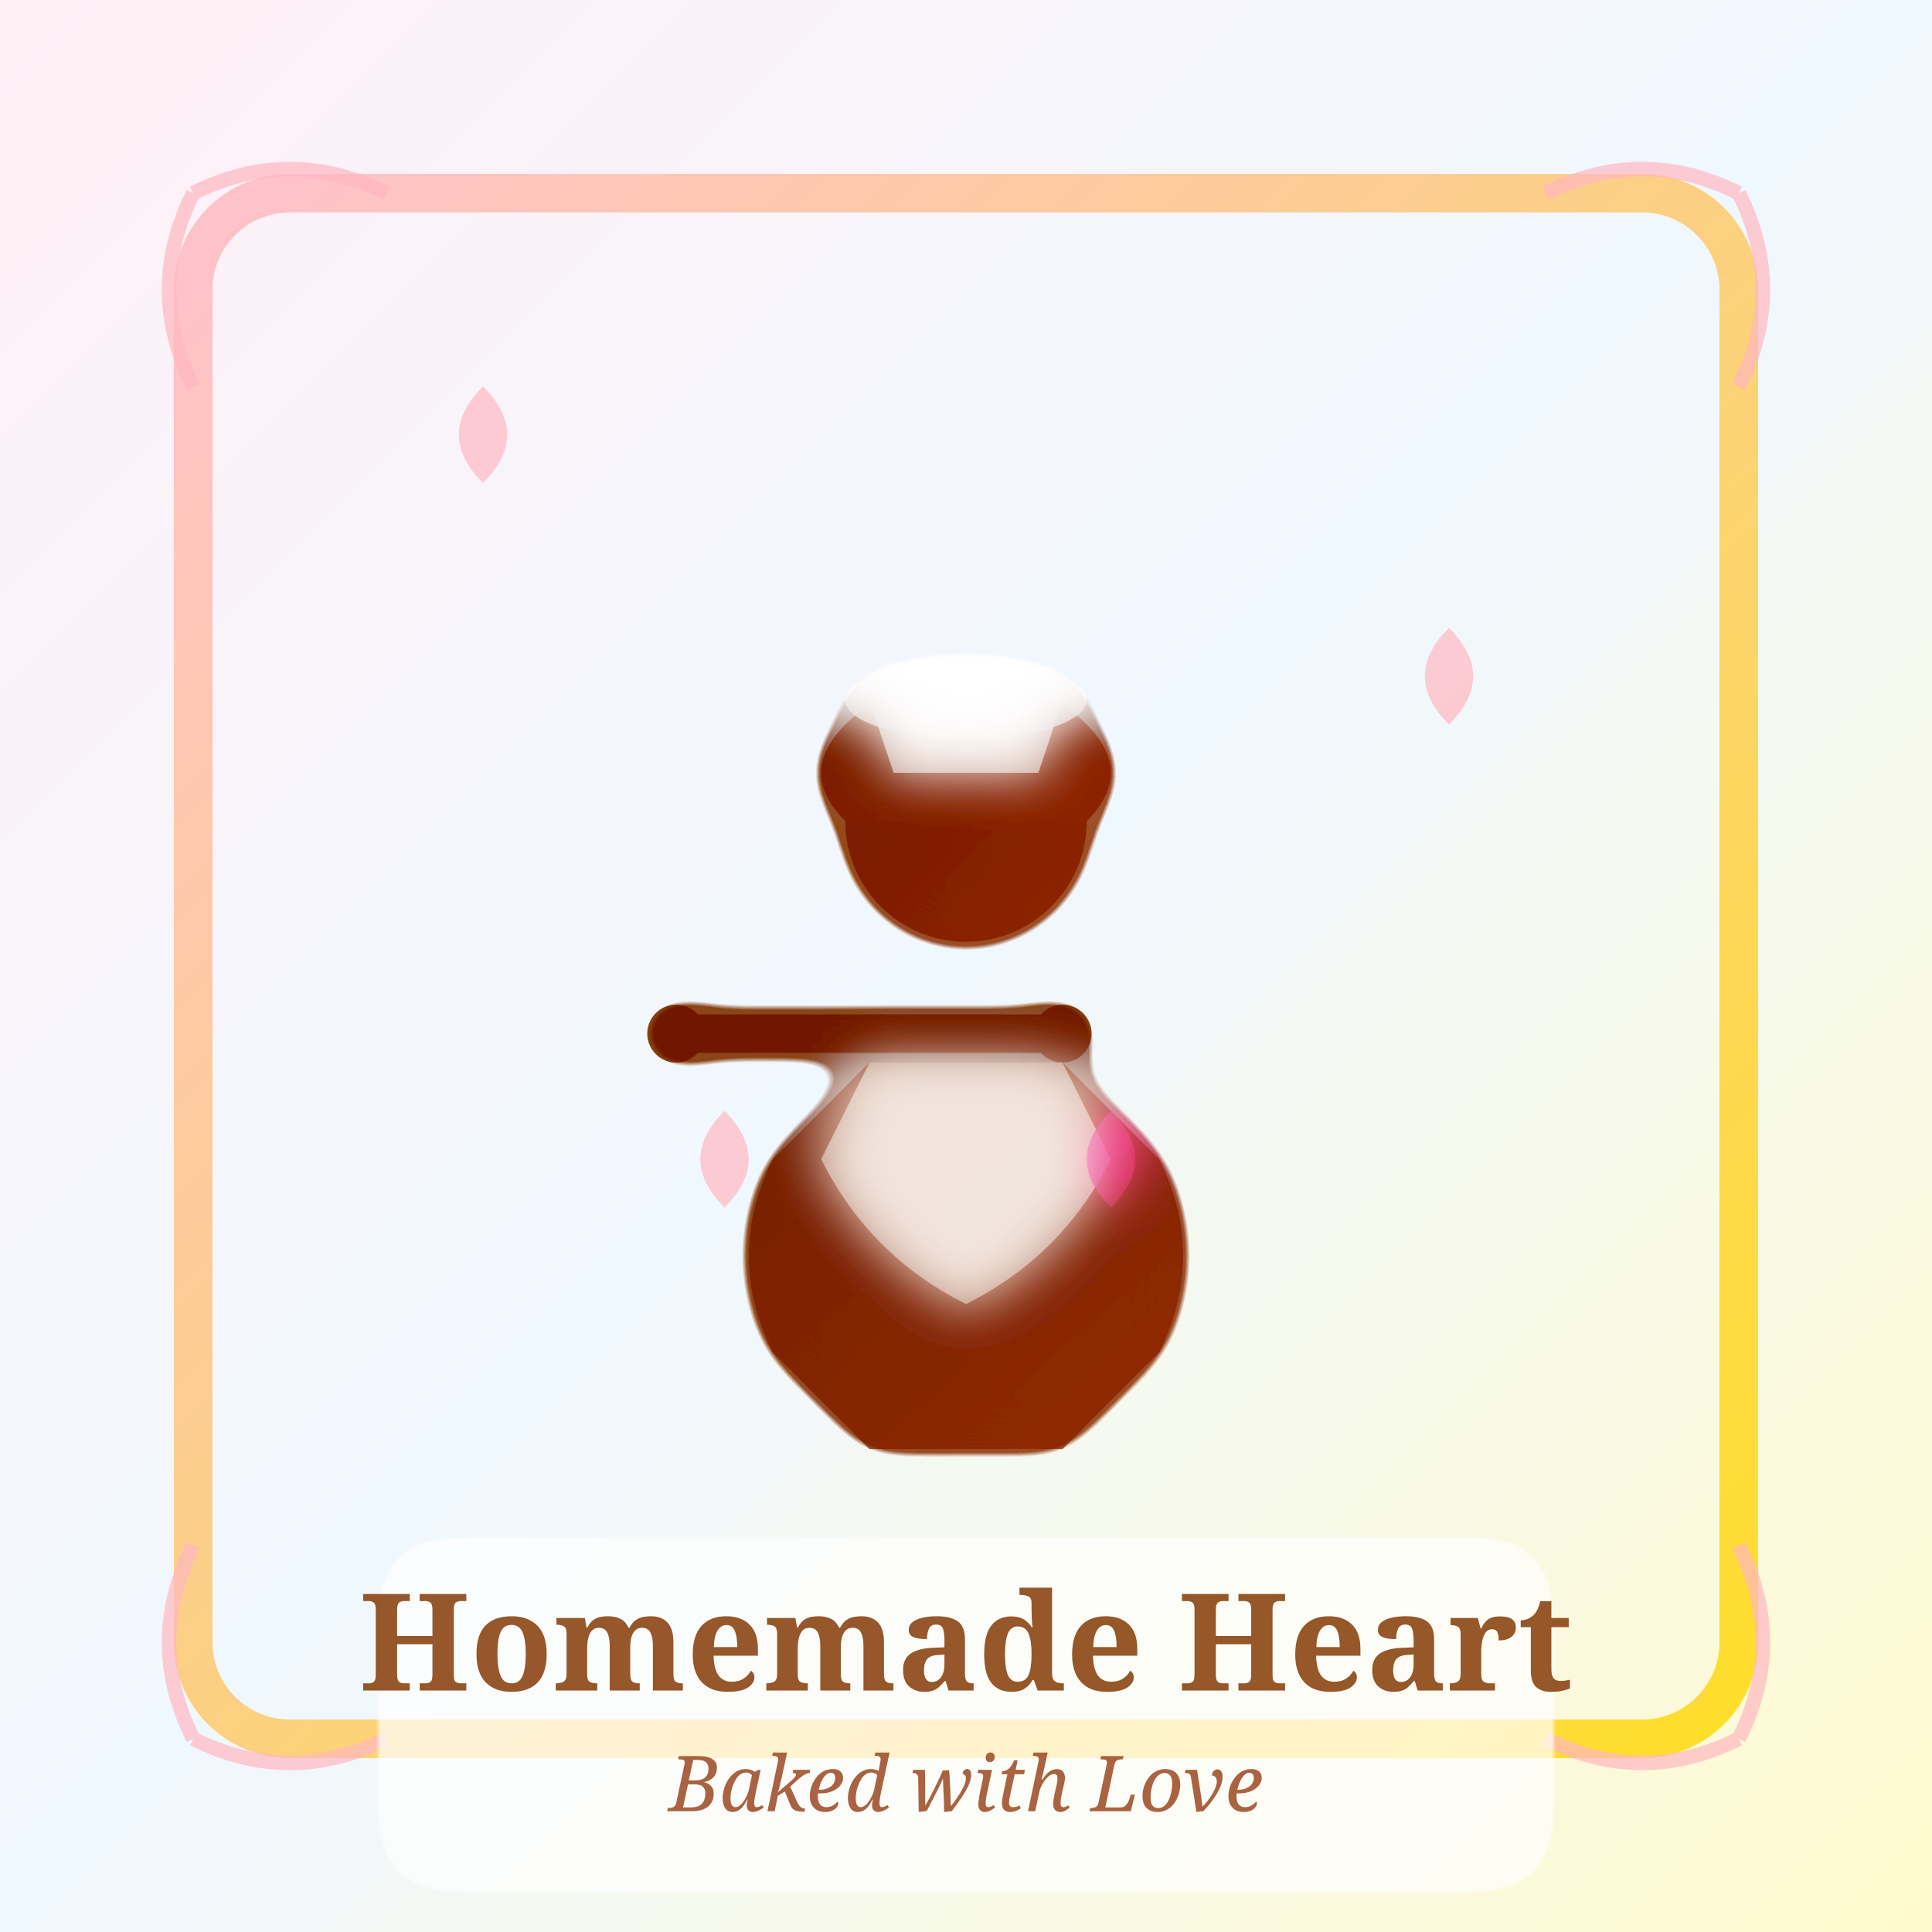
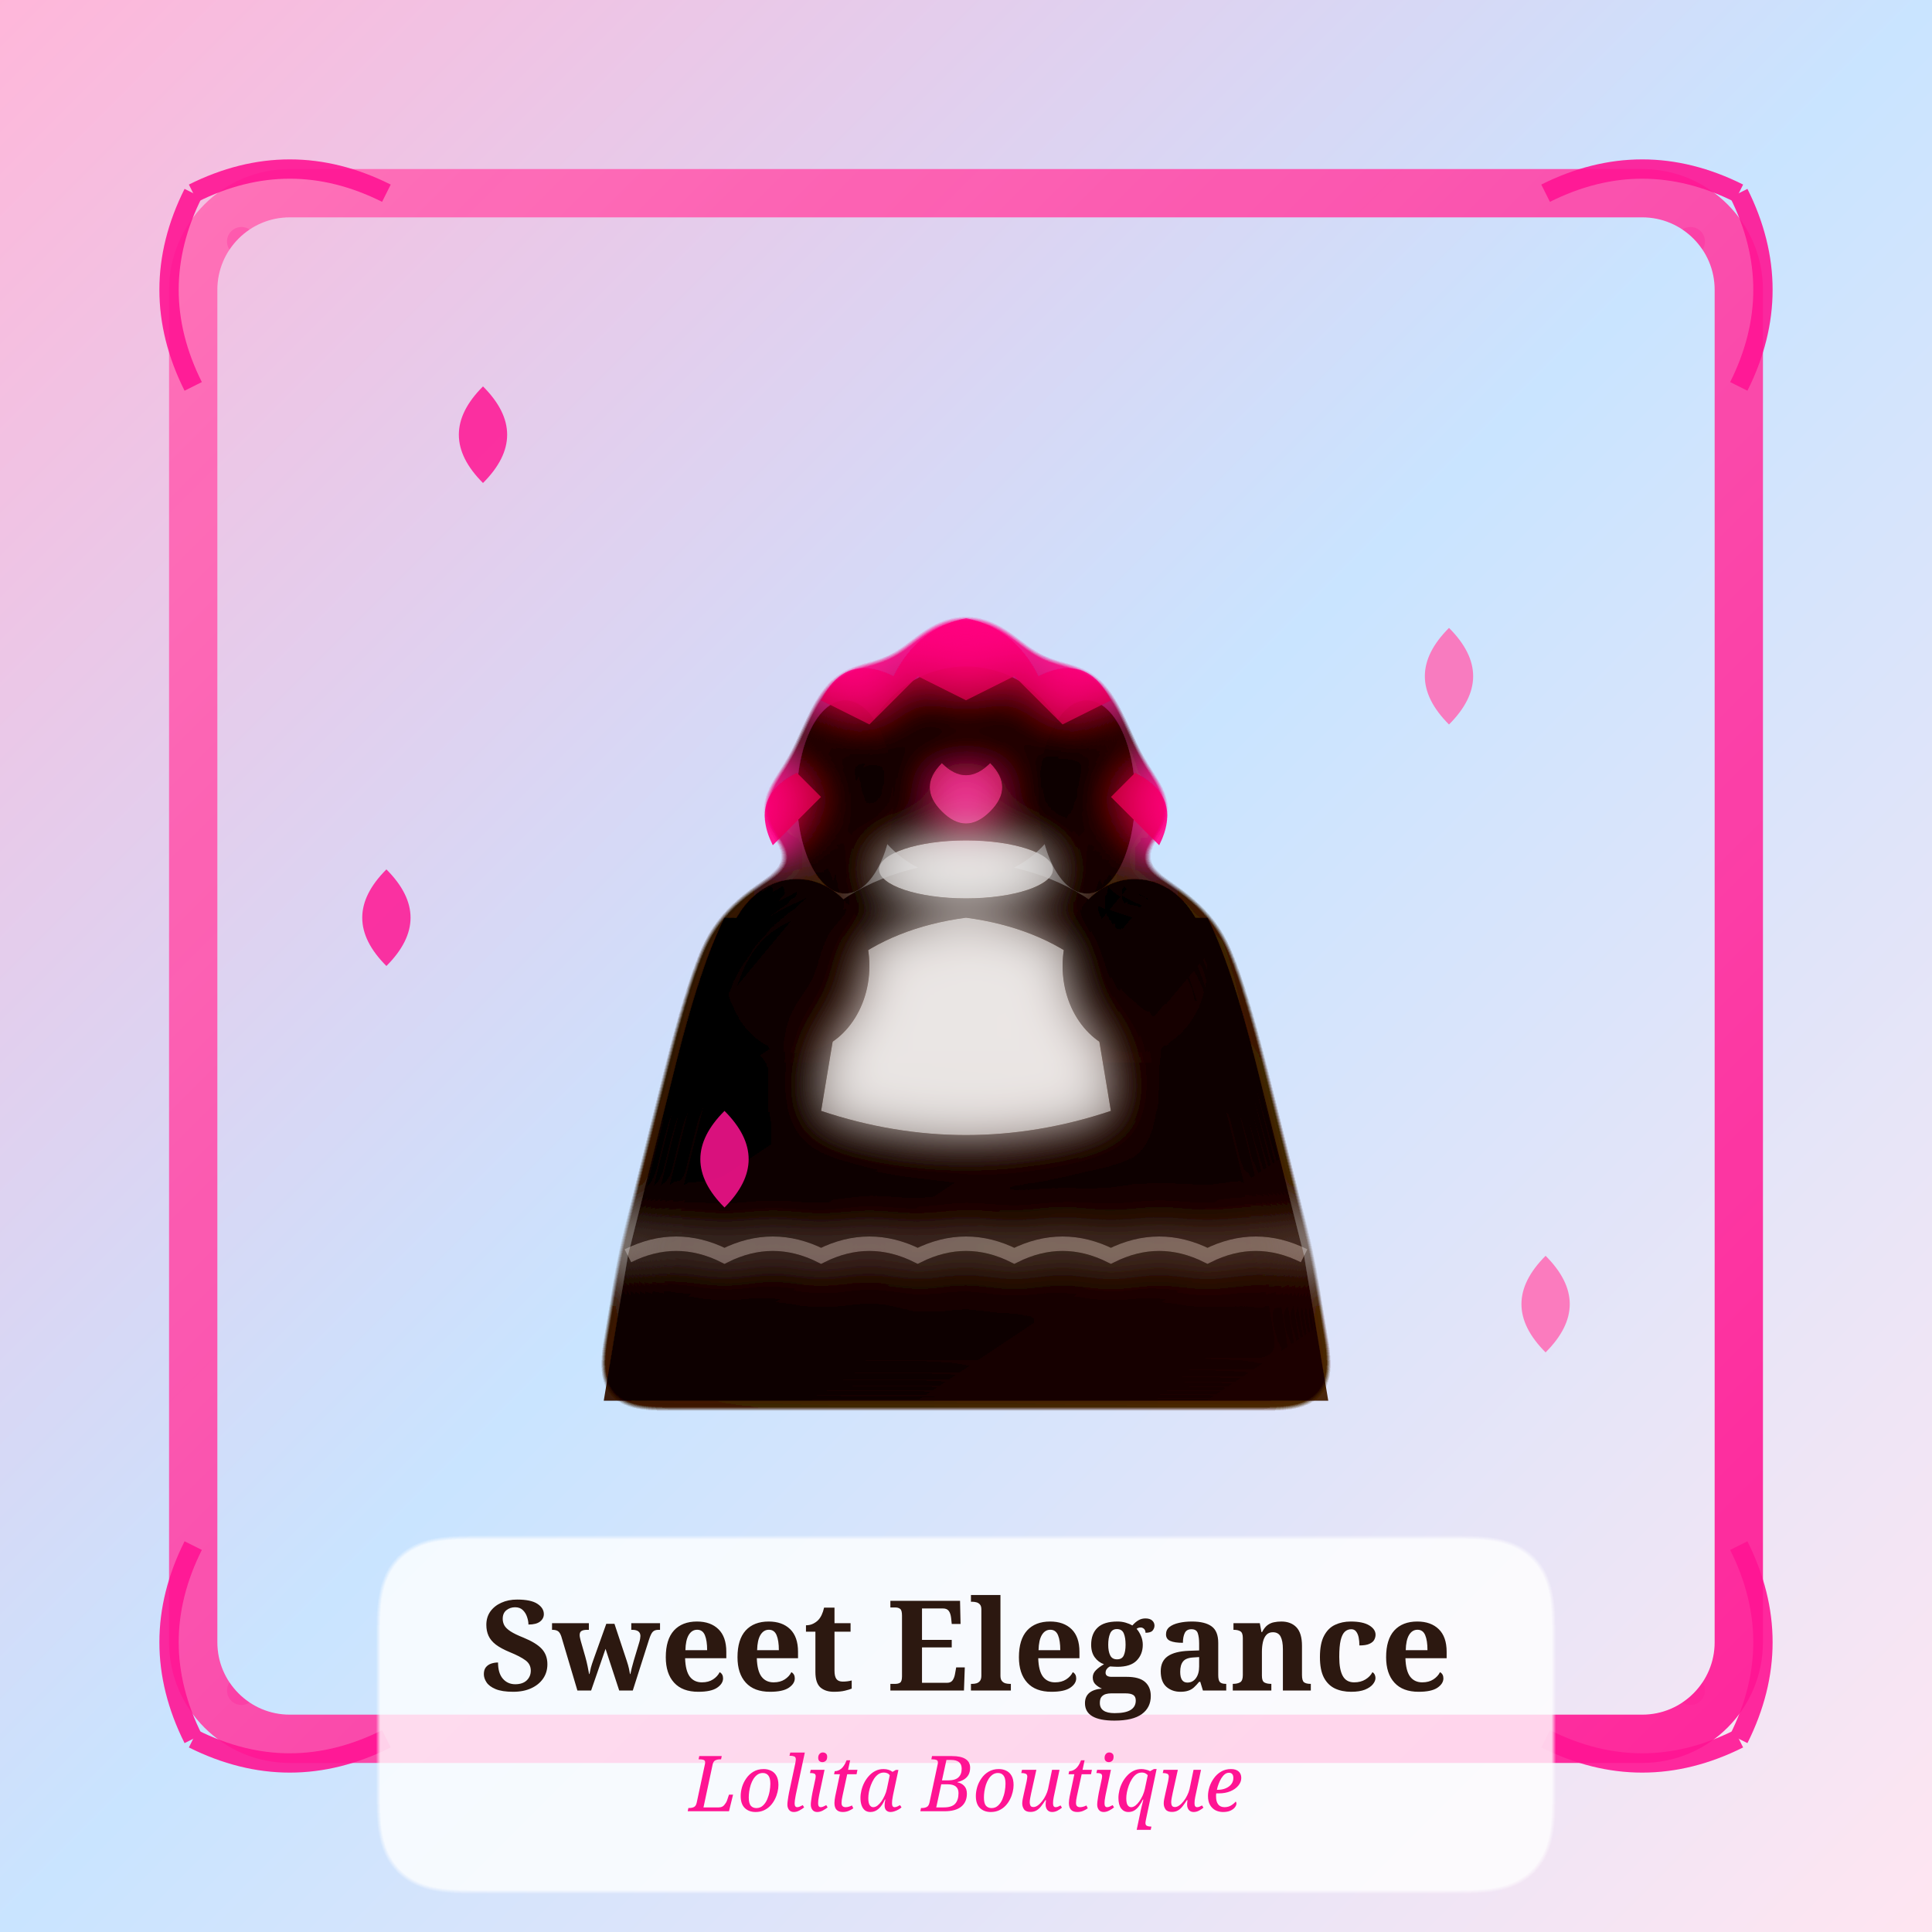
<svg xmlns="http://www.w3.org/2000/svg" width="400" height="400" viewBox="0 0 400 400">
  <defs>
    <linearGradient id="bgGradient" x1="0%" y1="0%" x2="100%" y2="100%">
-       <stop offset="0%" stop-color="#FFF0F5" />
-       <stop offset="50%" stop-color="#F0F8FF" />
-       <stop offset="100%" stop-color="#FFFACD" />
+       <stop offset="0%" stop-color="#FFB6D9" />
+       <stop offset="50%" stop-color="#C9E4FF" />
+       <stop offset="100%" stop-color="#FFE5F1" />
    </linearGradient>
    <linearGradient id="frameGradient" x1="0%" y1="0%" x2="100%" y2="100%">
-       <stop offset="0%" stop-color="#FFB6C1" />
-       <stop offset="100%" stop-color="#FFD700" />
+       <stop offset="0%" stop-color="#FF69B4" />
+       <stop offset="100%" stop-color="#FF1493" />
    </linearGradient>
    <linearGradient id="silhouetteGradient" x1="0%" y1="0%" x2="100%" y2="100%">
-       <stop offset="0%" stop-color="#8B4513" />
-       <stop offset="100%" stop-color="#A0522D" />
+       <stop offset="0%" stop-color="#2C1810" />
+       <stop offset="100%" stop-color="#4A2511" />
    </linearGradient>
    <filter id="softGlow" x="-20%" y="-20%" width="140%" height="140%">
      <feGaussianBlur in="SourceGraphic" stdDeviation="5" result="blur" />
      <feColorMatrix in="blur" type="matrix" values="1 0 0 0 0  0 1 0 0 0  0 0 1 0 0  0 0 0 15 -5" result="glow" />
      <feBlend in="SourceGraphic" in2="glow" mode="soft-light" />
    </filter>
    <pattern id="lacePattern" width="40" height="40" patternUnits="userSpaceOnUse">
-       <circle cx="20" cy="20" r="5" fill="#FFB6C1" opacity="0.3" />
-       <circle cx="10" cy="10" r="3" fill="#FFB6C1" opacity="0.3" />
-       <circle cx="30" cy="10" r="3" fill="#FFB6C1" opacity="0.3" />
-       <circle cx="10" cy="30" r="3" fill="#FFB6C1" opacity="0.3" />
-       <circle cx="30" cy="30" r="3" fill="#FFB6C1" opacity="0.3" />
+       <circle cx="20" cy="20" r="5" fill="#FF1493" opacity="0.4" />
+       <circle cx="10" cy="10" r="3" fill="#FF1493" opacity="0.4" />
+       <circle cx="30" cy="10" r="3" fill="#FF1493" opacity="0.4" />
+       <circle cx="10" cy="30" r="3" fill="#FF1493" opacity="0.4" />
+       <circle cx="30" cy="30" r="3" fill="#FF1493" opacity="0.4" />
    </pattern>
  </defs>
  <rect width="400" height="400" fill="url(#bgGradient)" />
-   <rect x="40" y="40" width="320" height="320" rx="20" fill="none" stroke="url(#frameGradient)" stroke-width="8" opacity="0.8" />
-   <rect x="40" y="40" width="320" height="320" rx="20" fill="none" stroke="url(#lacePattern)" stroke-width="8" opacity="0.5" />
-   <g opacity="0.7">
-     <path d="M40,40 Q60,30 80,40" fill="none" stroke="#FFB6C1" stroke-width="3" />
-     <path d="M40,40 Q30,60 40,80" fill="none" stroke="#FFB6C1" stroke-width="3" />
-     <path d="M360,40 Q340,30 320,40" fill="none" stroke="#FFB6C1" stroke-width="3" />
-     <path d="M360,40 Q370,60 360,80" fill="none" stroke="#FFB6C1" stroke-width="3" />
-     <path d="M40,360 Q60,370 80,360" fill="none" stroke="#FFB6C1" stroke-width="3" />
-     <path d="M40,360 Q30,340 40,320" fill="none" stroke="#FFB6C1" stroke-width="3" />
-     <path d="M360,360 Q340,370 320,360" fill="none" stroke="#FFB6C1" stroke-width="3" />
-     <path d="M360,360 Q370,340 360,320" fill="none" stroke="#FFB6C1" stroke-width="3" />
+   <rect x="40" y="40" width="320" height="320" rx="20" fill="none" stroke="url(#frameGradient)" stroke-width="10" opacity="0.9" />
+   <rect x="40" y="40" width="320" height="320" rx="20" fill="none" stroke="url(#lacePattern)" stroke-width="10" opacity="0.6" />
+   <g opacity="0.9">
+     <path d="M40,40 Q60,30 80,40" fill="none" stroke="#FF1493" stroke-width="4" />
+     <path d="M40,40 Q30,60 40,80" fill="none" stroke="#FF1493" stroke-width="4" />
+     <path d="M360,40 Q340,30 320,40" fill="none" stroke="#FF1493" stroke-width="4" />
+     <path d="M360,40 Q370,60 360,80" fill="none" stroke="#FF1493" stroke-width="4" />
+     <path d="M40,360 Q60,370 80,360" fill="none" stroke="#FF1493" stroke-width="4" />
+     <path d="M40,360 Q30,340 40,320" fill="none" stroke="#FF1493" stroke-width="4" />
+     <path d="M360,360 Q340,370 320,360" fill="none" stroke="#FF1493" stroke-width="4" />
+     <path d="M360,360 Q370,340 360,320" fill="none" stroke="#FF1493" stroke-width="4" />
  </g>
  <g transform="translate(200, 200)" filter="url(#softGlow)">
-     <path d="M-40,40 Q-50,60 -40,80 L-20,100 L20,100 L40,80 Q50,60 40,40 L20,20 L-20,20 Z" fill="url(#silhouetteGradient)" opacity="0.9" />
-     <path d="M-30,40 Q-20,60 0,70 Q20,60 30,40 L20,20 L-20,20 Z" fill="#FFFFFF" opacity="0.8" />
-     <circle cx="0" cy="-30" r="25" fill="url(#silhouetteGradient)" />
-     <path d="M-25,-30 Q-35,-40 -25,-50 Q-15,-60 0,-55 Q15,-60 25,-50 Q35,-40 25,-30" fill="url(#silhouetteGradient)" />
-     <path d="M-20,-55 Q0,-70 20,-55 L15,-40 L-15,-40 Z" fill="#FFFFFF" opacity="0.9" />
-     <ellipse cx="0" cy="-55" rx="25" ry="8" fill="#FFFFFF" opacity="0.9" />
-     <rect x="-60" y="10" width="80" height="8" rx="4" fill="#8B4513" />
-     <circle cx="-60" cy="14" r="6" fill="#8B4513" />
-     <circle cx="20" cy="14" r="6" fill="#8B4513" />
-     <path d="M30,50 Q40,40 30,30 Q20,40 30,50 Z" fill="#FF69B4" opacity="0.8" />
+     <path d="M-60,20 Q-65,40 -70,60 L-75,90 L75,90 L70,60 Q65,40 60,20 Q55,0 50,-10 L-50,-10 Q-55,0 -60,20 Z" fill="url(#silhouetteGradient)" />
+     <path d="M-30,-10 L-40,20 L40,20 L30,-10 Q20,-20 0,-22 Q-20,-20 -30,-10 Z" fill="url(#silhouetteGradient)" />
+     <path d="M-25,0 L-30,30 Q0,40 30,30 L25,0 Q15,-8 0,-10 Q-15,-8 -25,0 Z" fill="#FFFFFF" opacity="0.85" />
+     <ellipse cx="-35" cy="0" rx="15" ry="18" fill="url(#silhouetteGradient)" />
+     <ellipse cx="35" cy="0" rx="15" ry="18" fill="url(#silhouetteGradient)" />
+     <circle cx="0" cy="-40" r="22" fill="url(#silhouetteGradient)" />
+     <ellipse cx="-25" cy="-35" rx="10" ry="20" fill="url(#silhouetteGradient)" />
+     <ellipse cx="25" cy="-35" rx="10" ry="20" fill="url(#silhouetteGradient)" />
+     <path d="M-35,-40 Q-45,-35 -40,-25 Q-35,-30 -30,-35 Q-35,-40 -35,-40 Z" fill="#FF1493" />
+     <path d="M35,-40 Q45,-35 40,-25 Q35,-30 30,-35 Q35,-40 35,-40 Z" fill="#FF1493" />
+     <path d="M-15,-60 Q-25,-65 -30,-55 L-20,-50 L-10,-60 L0,-55 L10,-60 L20,-50 L30,-55 Q25,-65 15,-60 Q10,-70 0,-72 Q-10,-70 -15,-60 Z" fill="#FF1493" opacity="0.9" />
+     <ellipse cx="0" cy="-20" rx="18" ry="6" fill="#FFFFFF" opacity="0.9" />
+     <path d="M-70,60 Q-60,55 -50,60 Q-40,55 -30,60 Q-20,55 -10,60 Q0,55 10,60 Q20,55 30,60 Q40,55 50,60 Q60,55 70,60" fill="none" stroke="#FFFFFF" stroke-width="3" opacity="0.7" />
+     <path d="M-5,-32 Q-10,-37 -5,-42 Q0,-37 5,-42 Q10,-37 5,-32 Q0,-27 -5,-32 Z" fill="#FF69B4" />
  </g>
-   <g opacity="0.7">
-     <path d="M100,100 Q110,90 100,80 Q90,90 100,100 Z" fill="#FFB6C1">
+   <g opacity="0.85">
+     <path d="M100,100 Q110,90 100,80 Q90,90 100,100 Z" fill="#FF1493">
      <animate attributeName="opacity" values="0.7;1;0.7" dur="3s" repeatCount="indefinite" />
      <animateTransform attributeName="transform" type="translate" values="0,0;0,-10;0,0" dur="4s" repeatCount="indefinite" />
    </path>
-     <path d="M300,150 Q310,140 300,130 Q290,140 300,150 Z" fill="#FFB6C1">
+     <path d="M300,150 Q310,140 300,130 Q290,140 300,150 Z" fill="#FF69B4">
      <animate attributeName="opacity" values="0.7;1;0.7" dur="4s" repeatCount="indefinite" />
      <animateTransform attributeName="transform" type="translate" values="0,0;0,-15;0,0" dur="5s" repeatCount="indefinite" />
    </path>
-     <path d="M150,250 Q160,240 150,230 Q140,240 150,250 Z" fill="#FFB6C1">
+     <path d="M150,250 Q160,240 150,230 Q140,240 150,250 Z" fill="#FF1493">
      <animate attributeName="opacity" values="0.7;1;0.7" dur="5s" repeatCount="indefinite" />
      <animateTransform attributeName="transform" type="translate" values="0,0;0,-12;0,0" dur="6s" repeatCount="indefinite" />
    </path>
+     <path d="M320,280 Q330,270 320,260 Q310,270 320,280 Z" fill="#FF69B4">
+       <animate attributeName="opacity" values="0.8;1;0.8" dur="3.5s" repeatCount="indefinite" />
+       <animateTransform attributeName="transform" type="translate" values="0,0;0,-8;0,0" dur="4.5s" repeatCount="indefinite" />
+     </path>
+     <path d="M80,200 Q90,190 80,180 Q70,190 80,200 Z" fill="#FF1493">
+       <animate attributeName="opacity" values="0.75;1;0.75" dur="4.5s" repeatCount="indefinite" />
+       <animateTransform attributeName="transform" type="translate" values="0,0;0,-14;0,0" dur="5.5s" repeatCount="indefinite" />
+     </path>
  </g>
-   <rect x="80" y="320" width="240" height="70" rx="10" fill="#FFFFFF" opacity="0.7" filter="url(#softGlow)" />
-   <text x="200" y="350" text-anchor="middle" font-family="Georgia, serif" font-size="28" fill="#8B4513" opacity="0.9" font-weight="bold">
-         Homemade Heart
+   <rect x="80" y="320" width="240" height="70" rx="10" fill="#FFFFFF" opacity="0.8" filter="url(#softGlow)" />
+   <text x="200" y="350" text-anchor="middle" font-family="Georgia, serif" font-size="26" fill="#2C1810" font-weight="bold">
+         Sweet Elegance
    </text>
-   <text x="200" y="375" text-anchor="middle" font-family="Georgia, serif" font-size="16" fill="#A0522D" opacity="0.9" font-style="italic">
-         Baked with Love
+   <text x="200" y="375" text-anchor="middle" font-family="Georgia, serif" font-size="16" fill="#FF1493" font-style="italic">
+         Lolita Boutique
    </text>
</svg>
